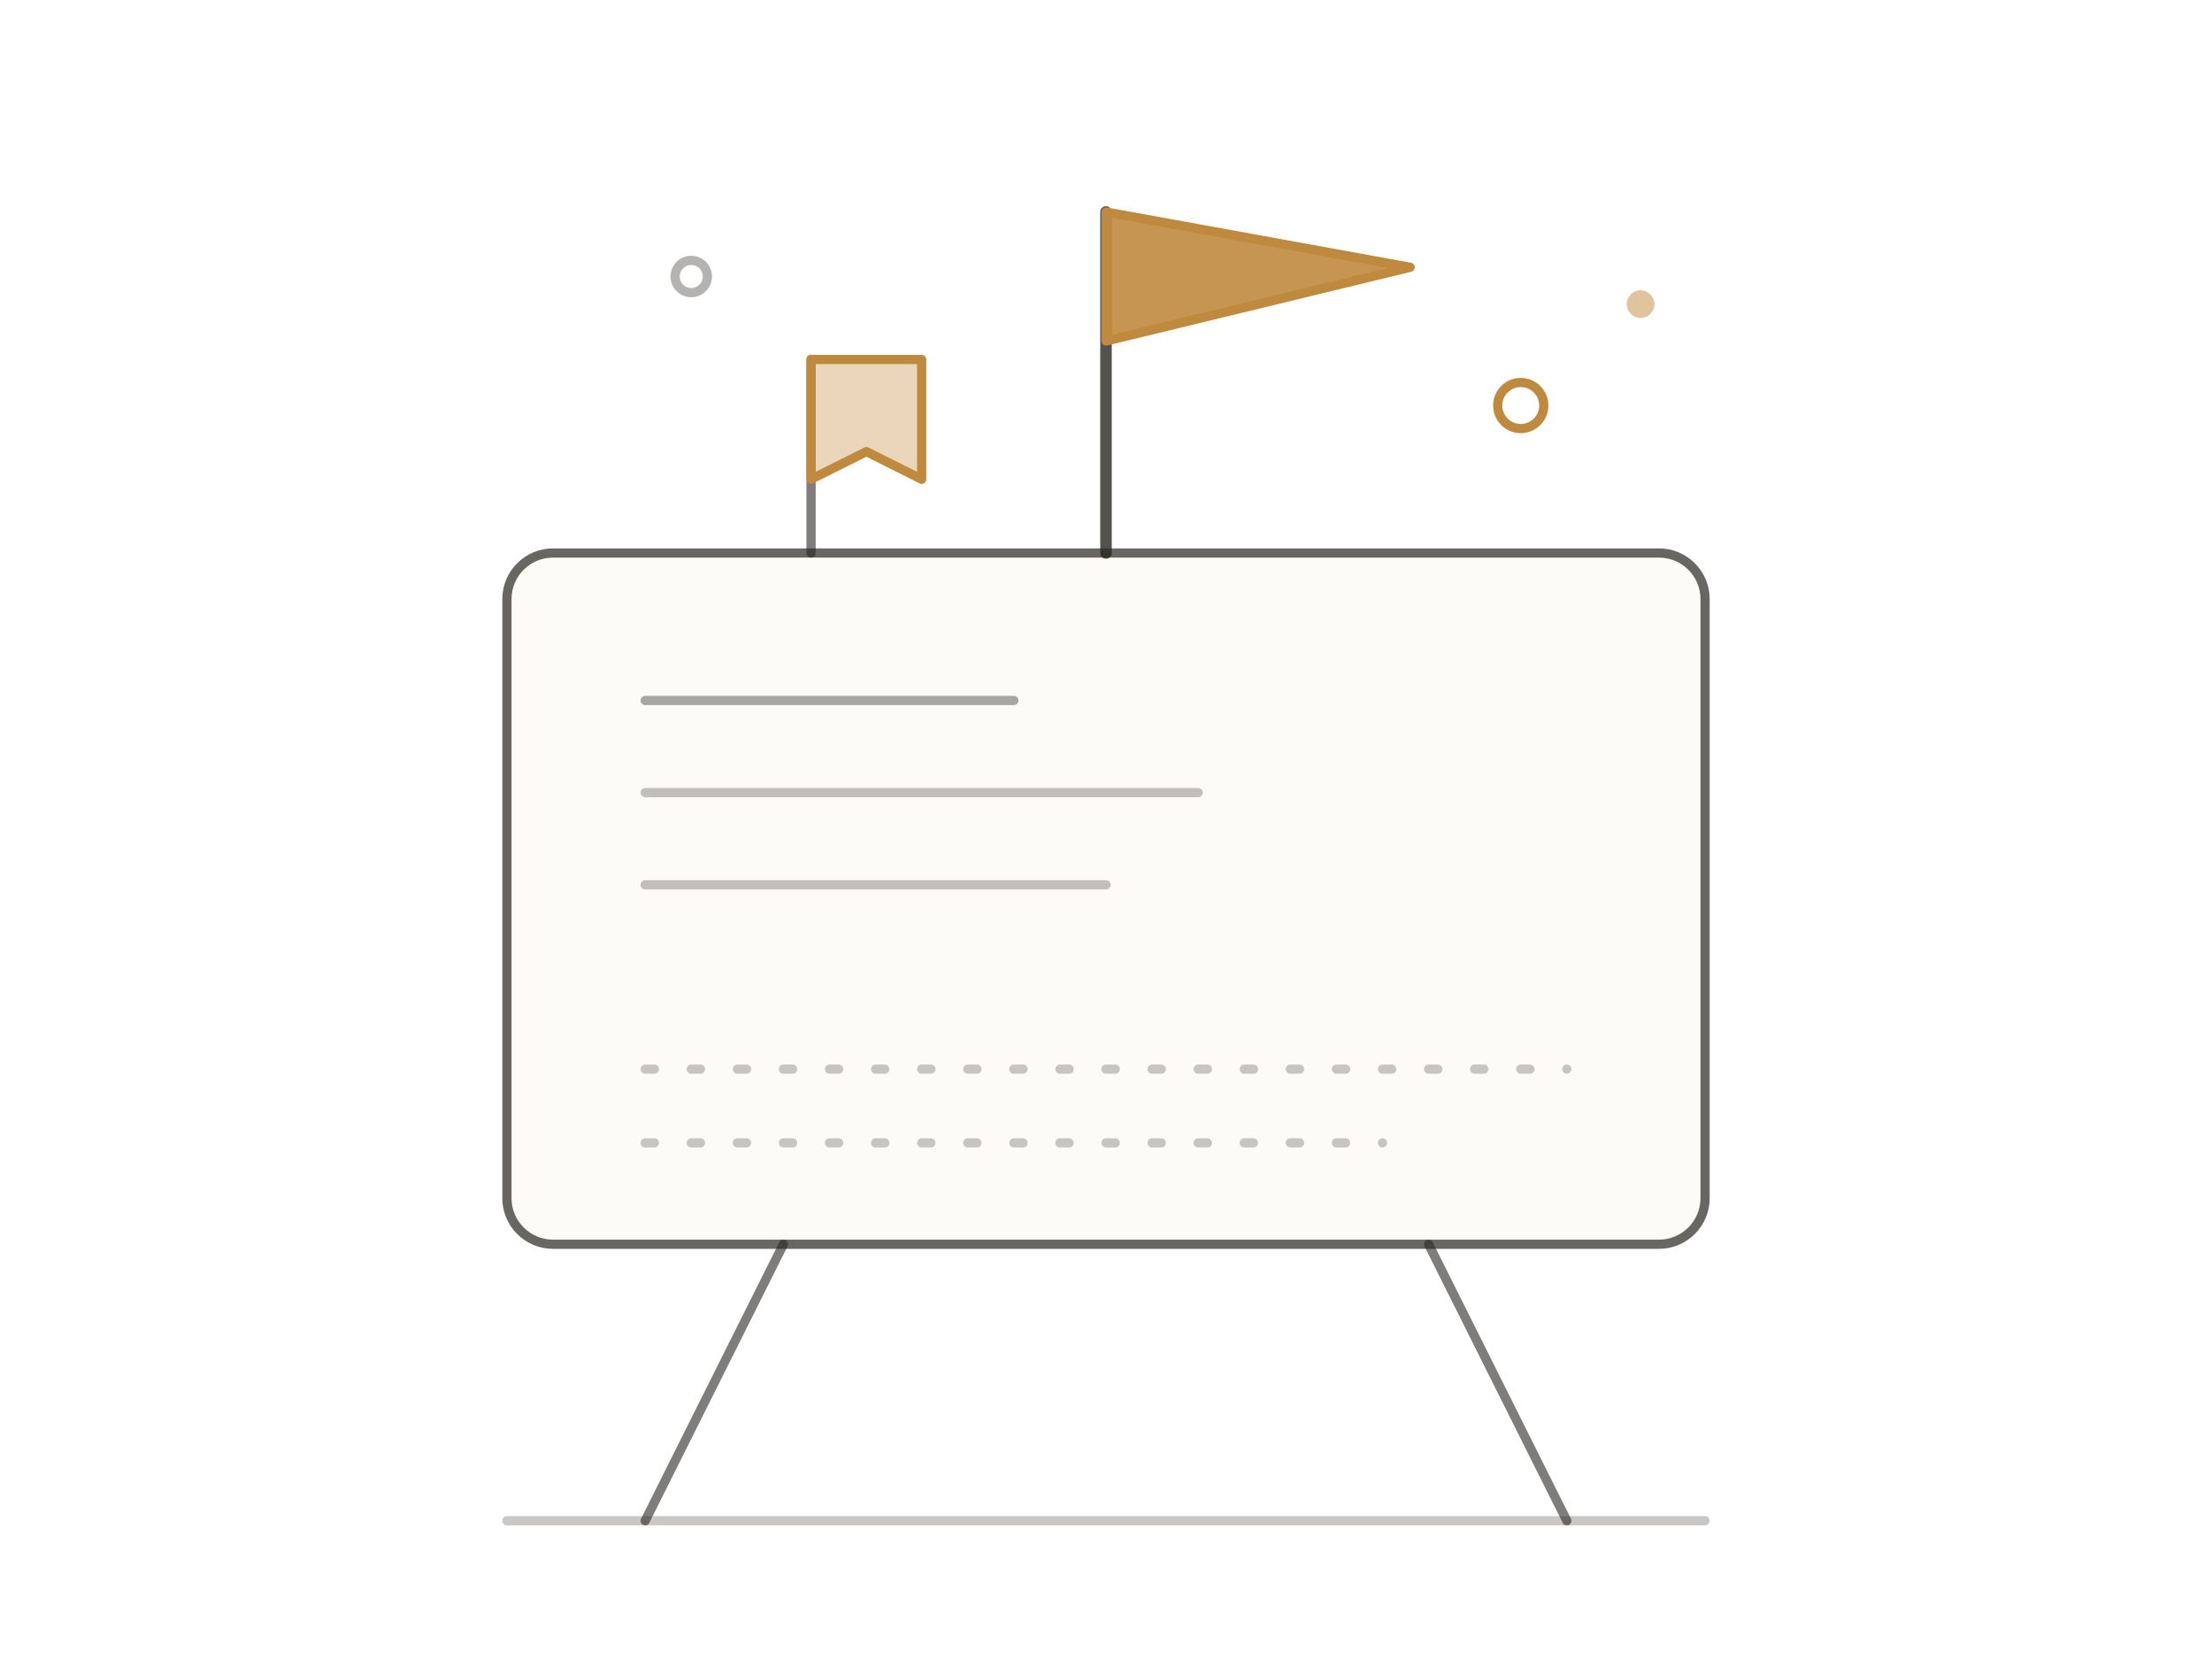
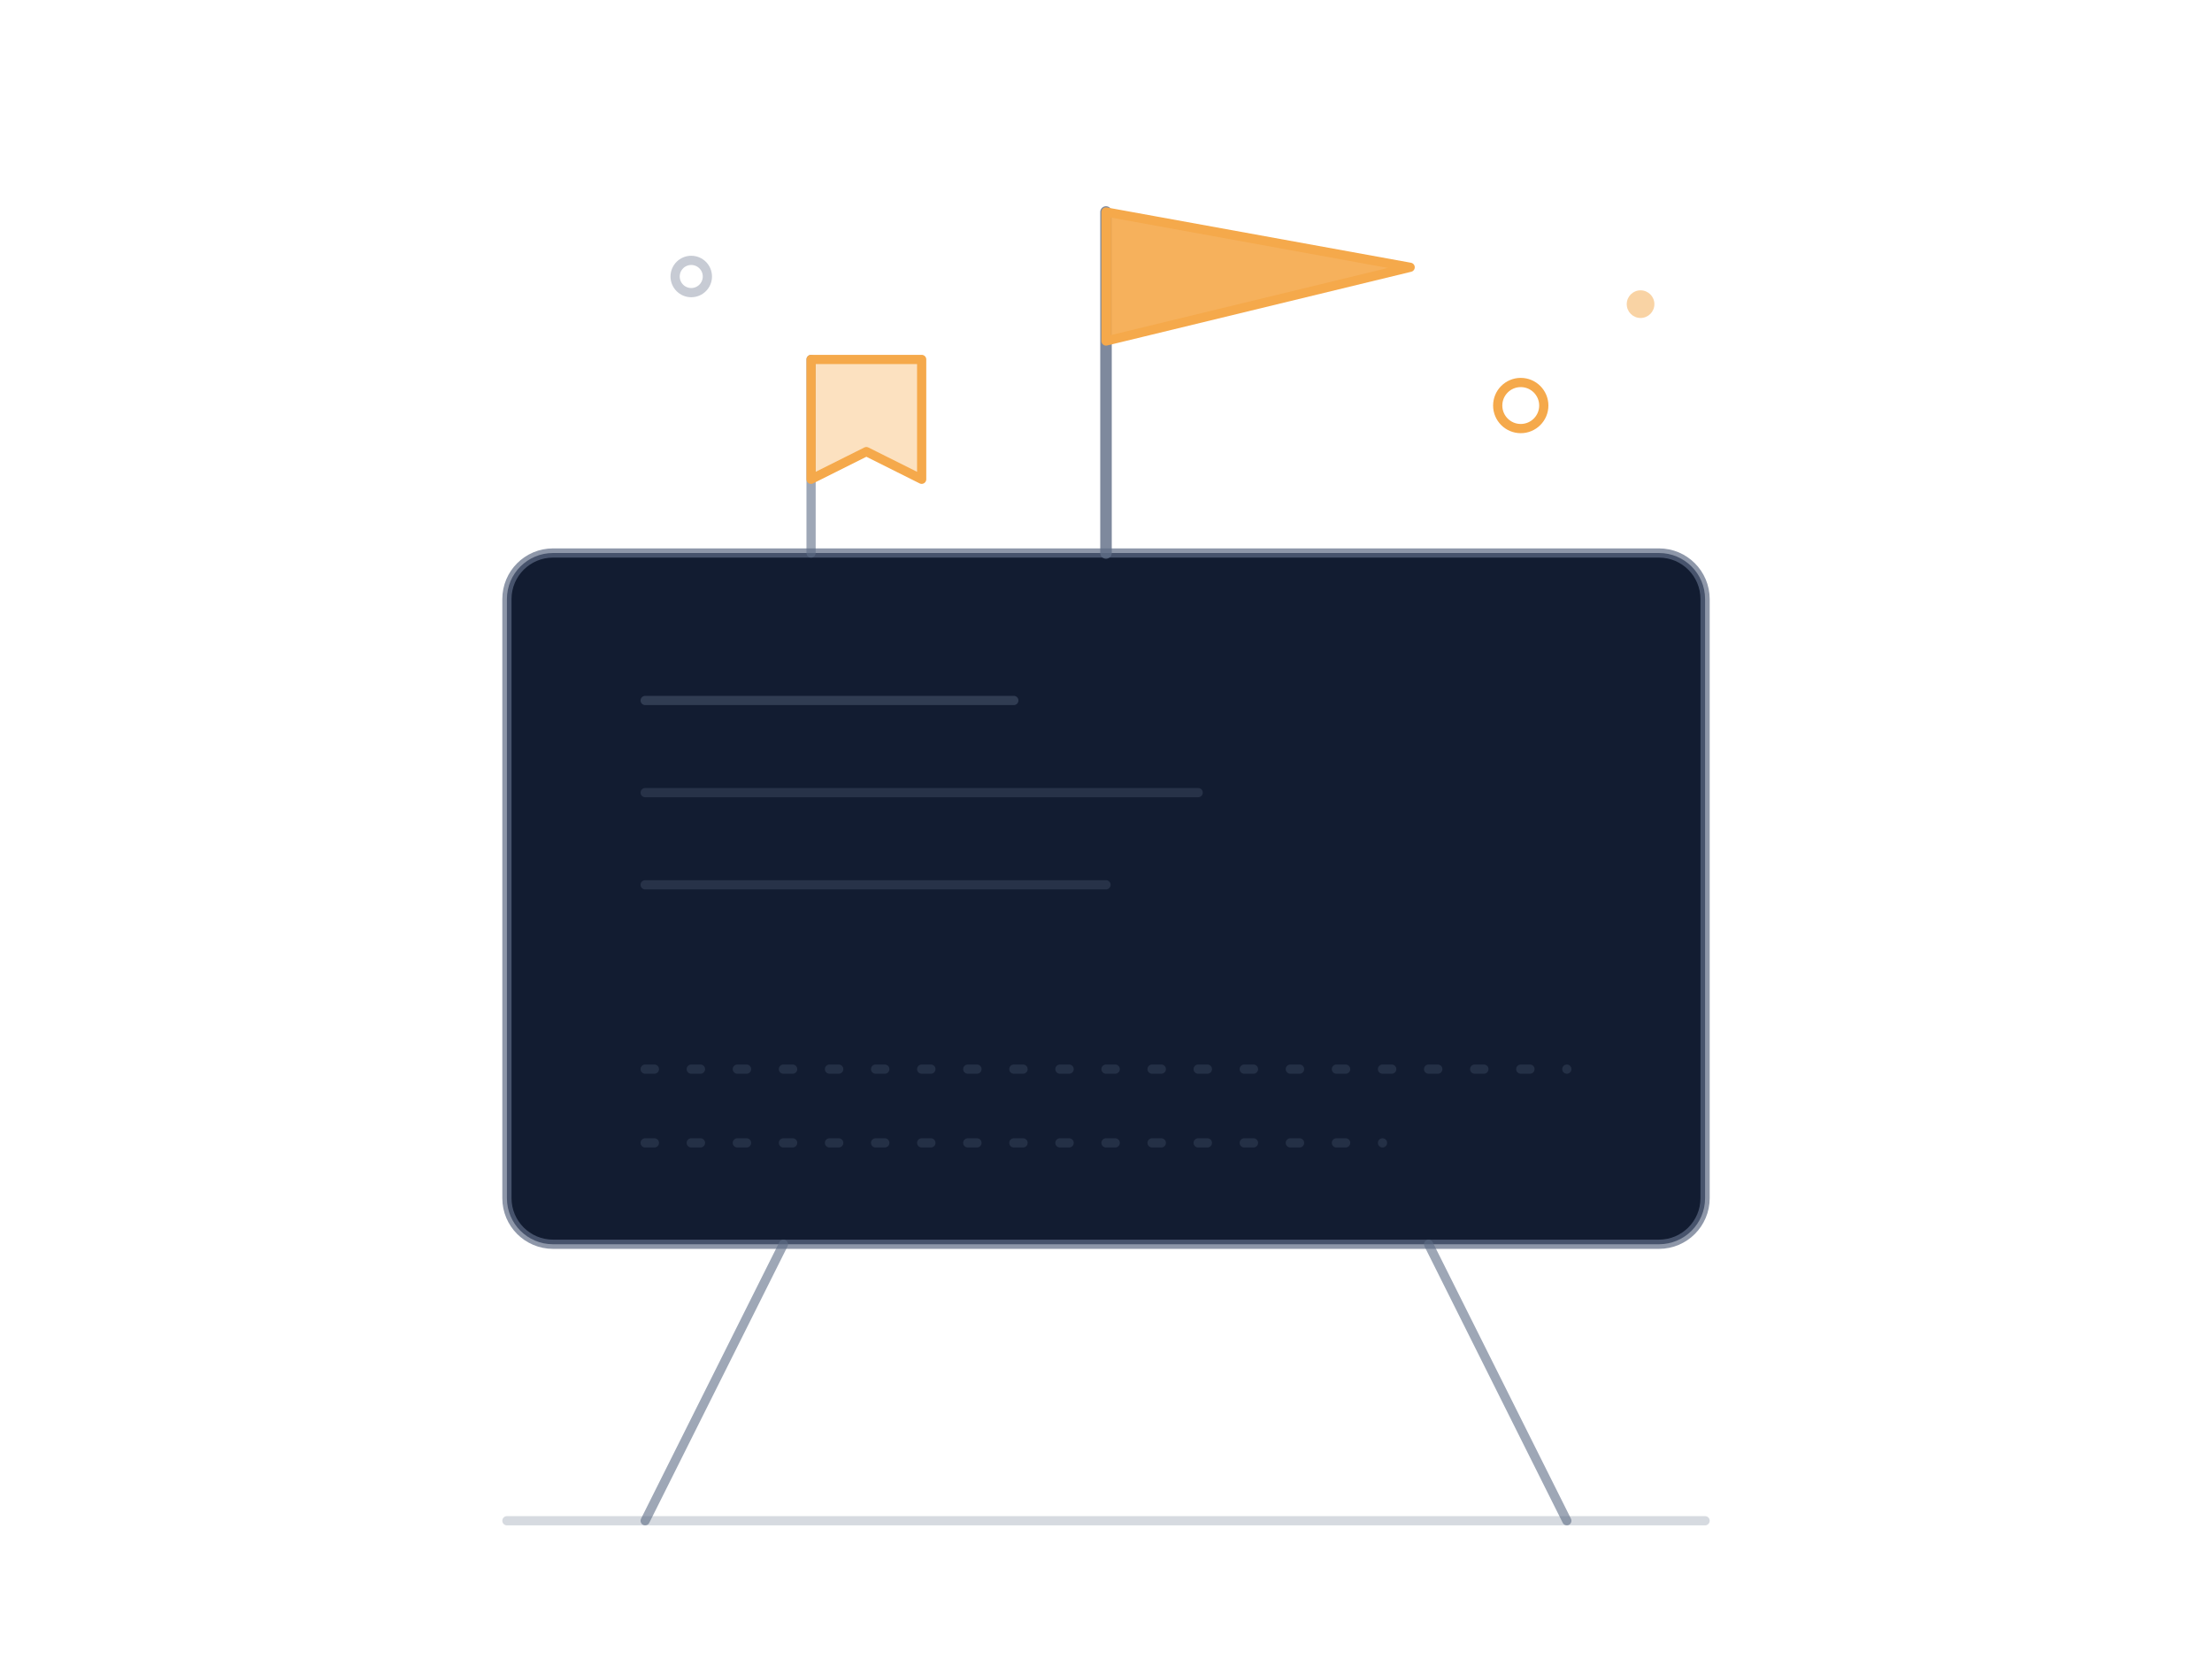
<svg xmlns="http://www.w3.org/2000/svg" viewBox="0 0 480 360" width="480" height="360">
-   <rect x="110" y="120" width="260" height="150" rx="10" fill="#FDFBF5" stroke="#2A2723" stroke-opacity="0.7" stroke-width="2" />
-   <line x1="140" y1="232" x2="340" y2="232" stroke="#2A2723" stroke-opacity="0.25" stroke-width="2" stroke-linecap="round" stroke-dasharray="2 8" />
-   <line x1="140" y1="248" x2="300" y2="248" stroke="#2A2723" stroke-opacity="0.25" stroke-width="2" stroke-linecap="round" stroke-dasharray="2 8" />
-   <line x1="170" y1="270" x2="140" y2="330" stroke="#2A2723" stroke-opacity="0.6" stroke-width="2" stroke-linecap="round" />
-   <line x1="310" y1="270" x2="340" y2="330" stroke="#2A2723" stroke-opacity="0.6" stroke-width="2" stroke-linecap="round" />
-   <line x1="110" y1="330" x2="370" y2="330" stroke="#2A2723" stroke-opacity="0.25" stroke-width="2" stroke-linecap="round" />
-   <line x1="240" y1="120" x2="240" y2="46" stroke="#2A2723" stroke-opacity="0.8" stroke-width="2.5" stroke-linecap="round" />
-   <path d="M240,46 L306,58 L240,74 Z" fill="#C08A3E" fill-opacity="0.9" stroke="#C08A3E" stroke-width="2" stroke-linejoin="round" />
-   <line x1="176" y1="120" x2="176" y2="78" stroke="#2A2723" stroke-opacity="0.6" stroke-width="2" stroke-linecap="round" />
-   <path d="M176,78 L176,104 L188,98 L200,104 L200,78 Z" fill="#C08A3E" fill-opacity="0.35" stroke="#C08A3E" stroke-width="2" stroke-linejoin="round" />
-   <line x1="140" y1="152" x2="220" y2="152" stroke="#2A2723" stroke-opacity="0.4" stroke-width="2" stroke-linecap="round" />
-   <line x1="140" y1="172" x2="260" y2="172" stroke="#2A2723" stroke-opacity="0.28" stroke-width="2" stroke-linecap="round" />
-   <line x1="140" y1="192" x2="240" y2="192" stroke="#2A2723" stroke-opacity="0.28" stroke-width="2" stroke-linecap="round" />
-   <circle cx="330" cy="88" r="5" fill="none" stroke="#C08A3E" stroke-width="2" />
-   <circle cx="356" cy="66" r="3" fill="#C08A3E" fill-opacity="0.5" />
-   <circle cx="150" cy="60" r="3.5" fill="none" stroke="#2A2723" stroke-opacity="0.35" stroke-width="2" />
+   <rect x="110" y="120" width="260" height="150" rx="10" fill="#121C31" stroke="#5E6C85" stroke-opacity="0.7" stroke-width="2" />
+   <line x1="140" y1="232" x2="340" y2="232" stroke="#5E6C85" stroke-opacity="0.25" stroke-width="2" stroke-linecap="round" stroke-dasharray="2 8" />
+   <line x1="140" y1="248" x2="300" y2="248" stroke="#5E6C85" stroke-opacity="0.25" stroke-width="2" stroke-linecap="round" stroke-dasharray="2 8" />
+   <line x1="170" y1="270" x2="140" y2="330" stroke="#5E6C85" stroke-opacity="0.6" stroke-width="2" stroke-linecap="round" />
+   <line x1="310" y1="270" x2="340" y2="330" stroke="#5E6C85" stroke-opacity="0.6" stroke-width="2" stroke-linecap="round" />
+   <line x1="110" y1="330" x2="370" y2="330" stroke="#5E6C85" stroke-opacity="0.25" stroke-width="2" stroke-linecap="round" />
+   <line x1="240" y1="120" x2="240" y2="46" stroke="#5E6C85" stroke-opacity="0.8" stroke-width="2.5" stroke-linecap="round" />
+   <path d="M240,46 L306,58 L240,74 Z" fill="#F5A94B" fill-opacity="0.9" stroke="#F5A94B" stroke-width="2" stroke-linejoin="round" />
+   <line x1="176" y1="120" x2="176" y2="78" stroke="#5E6C85" stroke-opacity="0.6" stroke-width="2" stroke-linecap="round" />
+   <path d="M176,78 L176,104 L188,98 L200,104 L200,78 Z" fill="#F5A94B" fill-opacity="0.35" stroke="#F5A94B" stroke-width="2" stroke-linejoin="round" />
+   <line x1="140" y1="152" x2="220" y2="152" stroke="#5E6C85" stroke-opacity="0.4" stroke-width="2" stroke-linecap="round" />
+   <line x1="140" y1="172" x2="260" y2="172" stroke="#5E6C85" stroke-opacity="0.28" stroke-width="2" stroke-linecap="round" />
+   <line x1="140" y1="192" x2="240" y2="192" stroke="#5E6C85" stroke-opacity="0.28" stroke-width="2" stroke-linecap="round" />
+   <circle cx="330" cy="88" r="5" fill="none" stroke="#F5A94B" stroke-width="2" />
+   <circle cx="356" cy="66" r="3" fill="#F5A94B" fill-opacity="0.5" />
+   <circle cx="150" cy="60" r="3.5" fill="none" stroke="#5E6C85" stroke-opacity="0.35" stroke-width="2" />
</svg>
